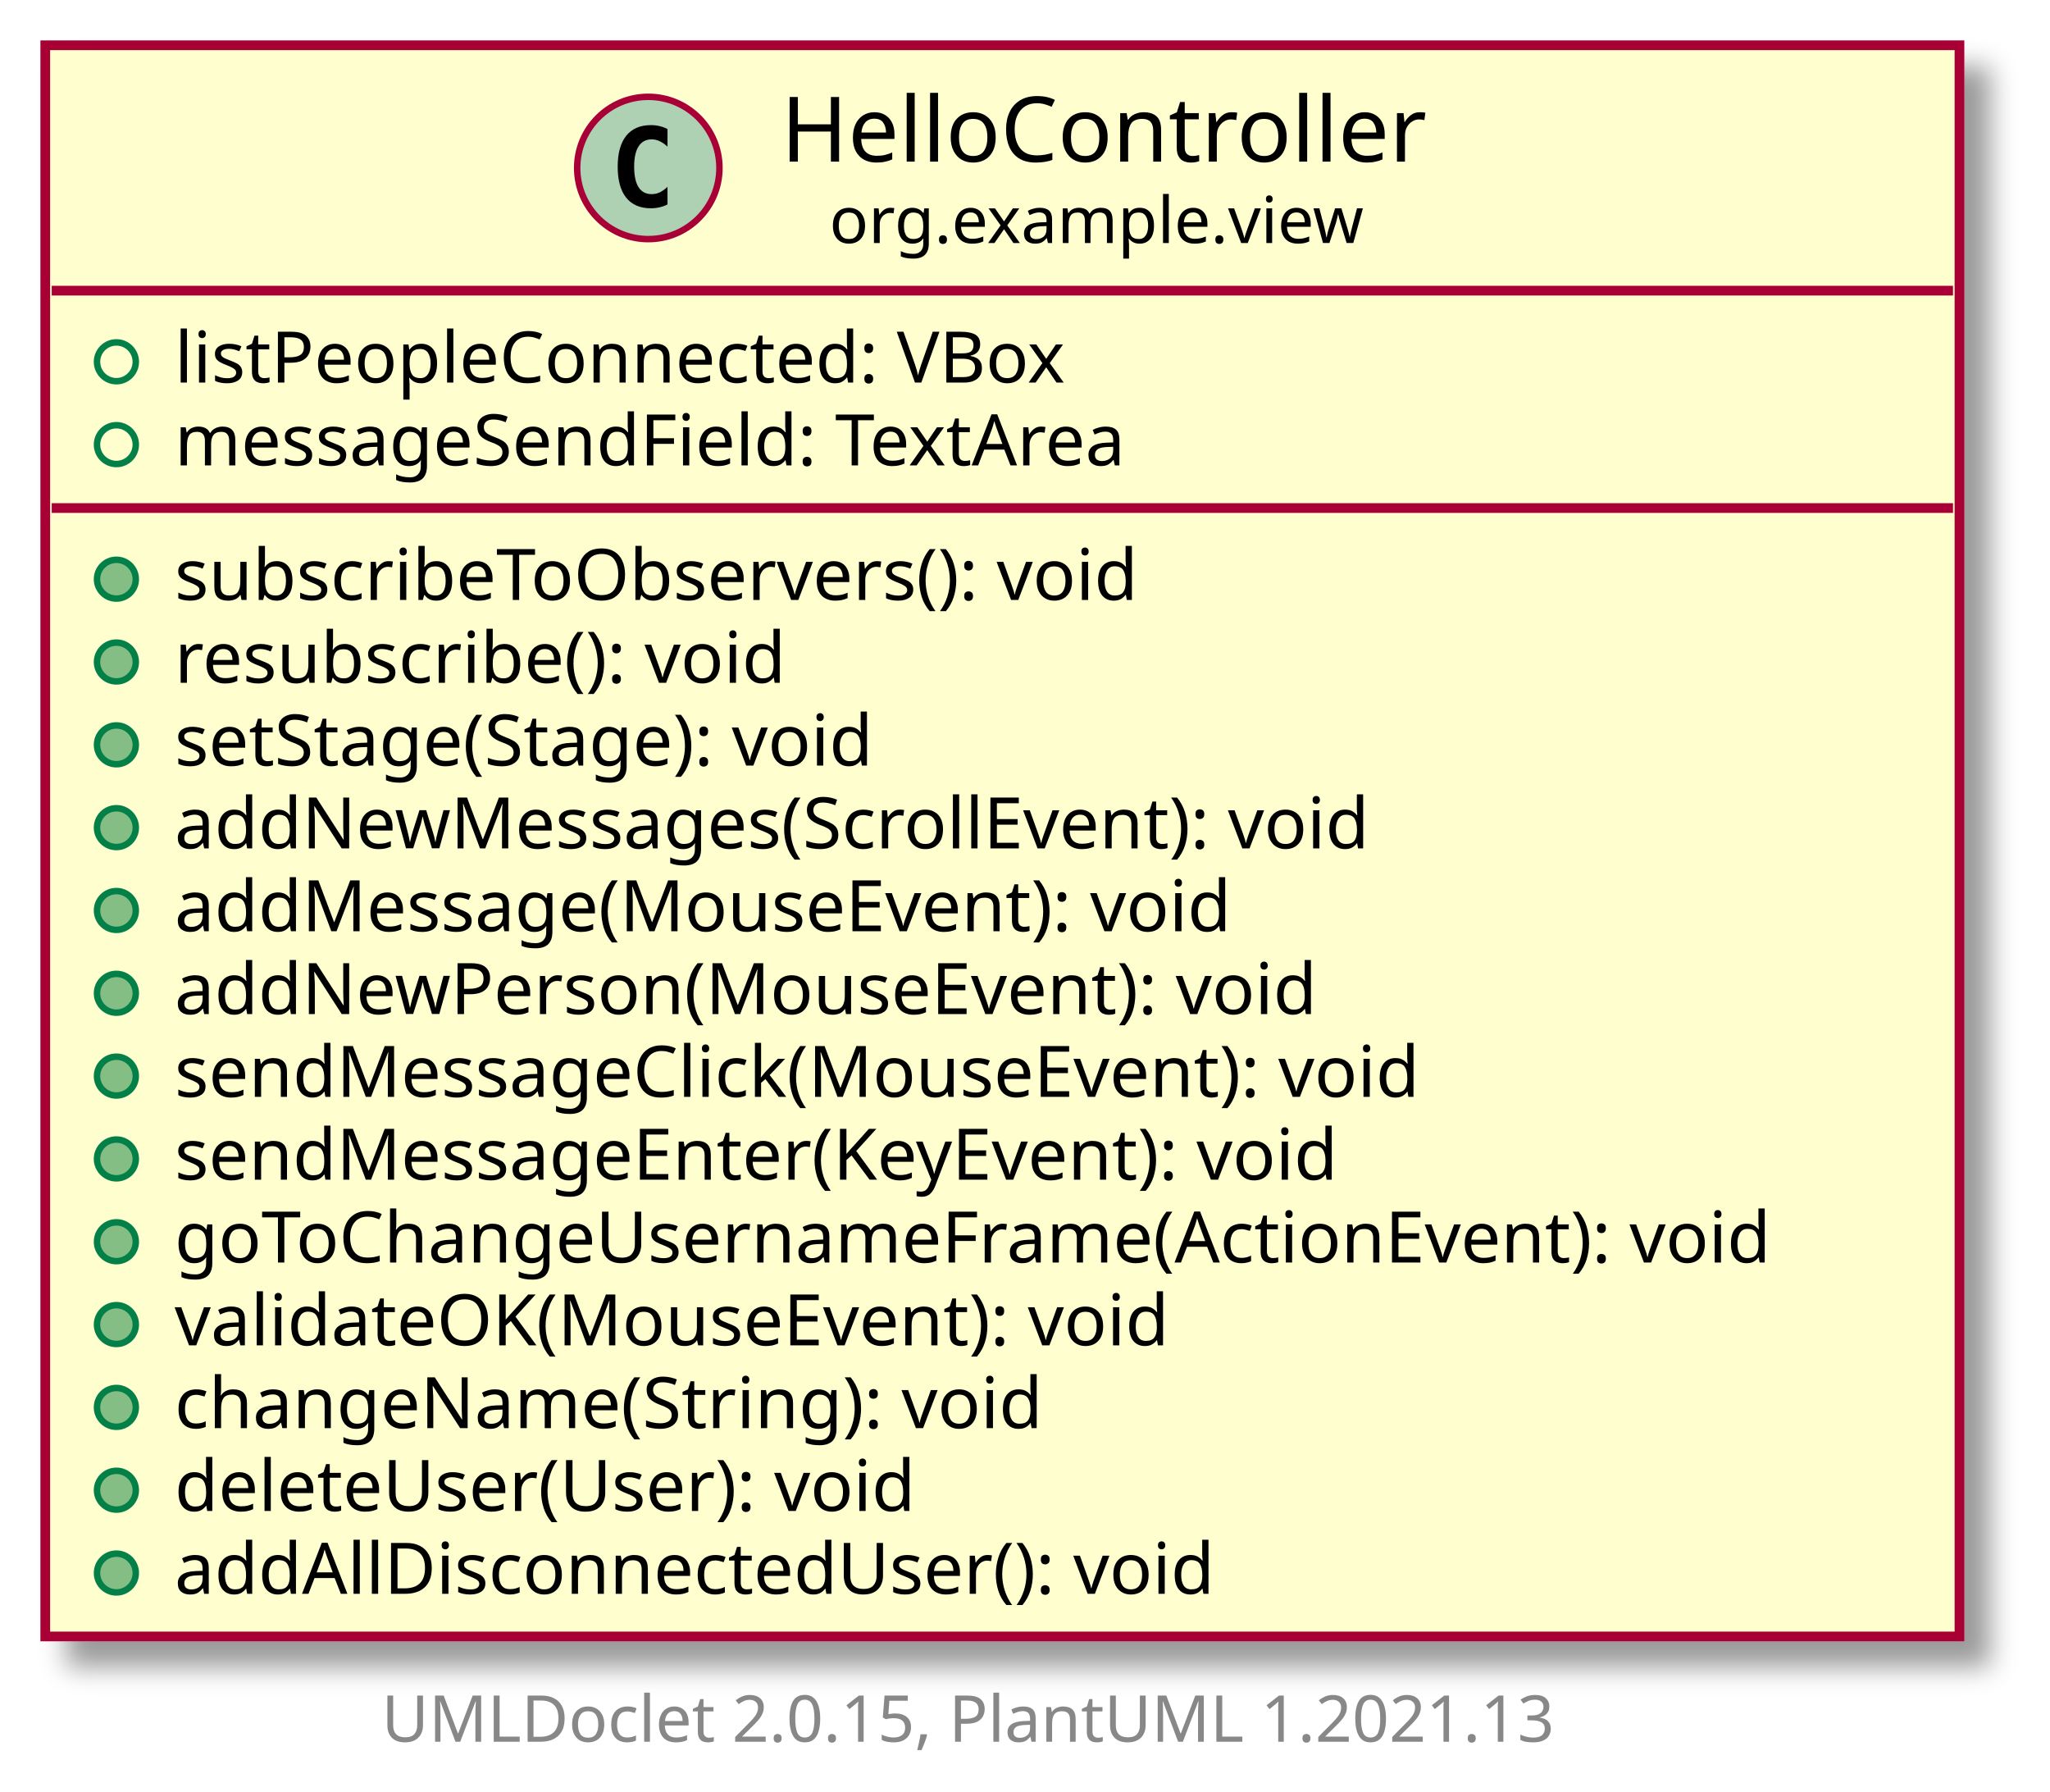
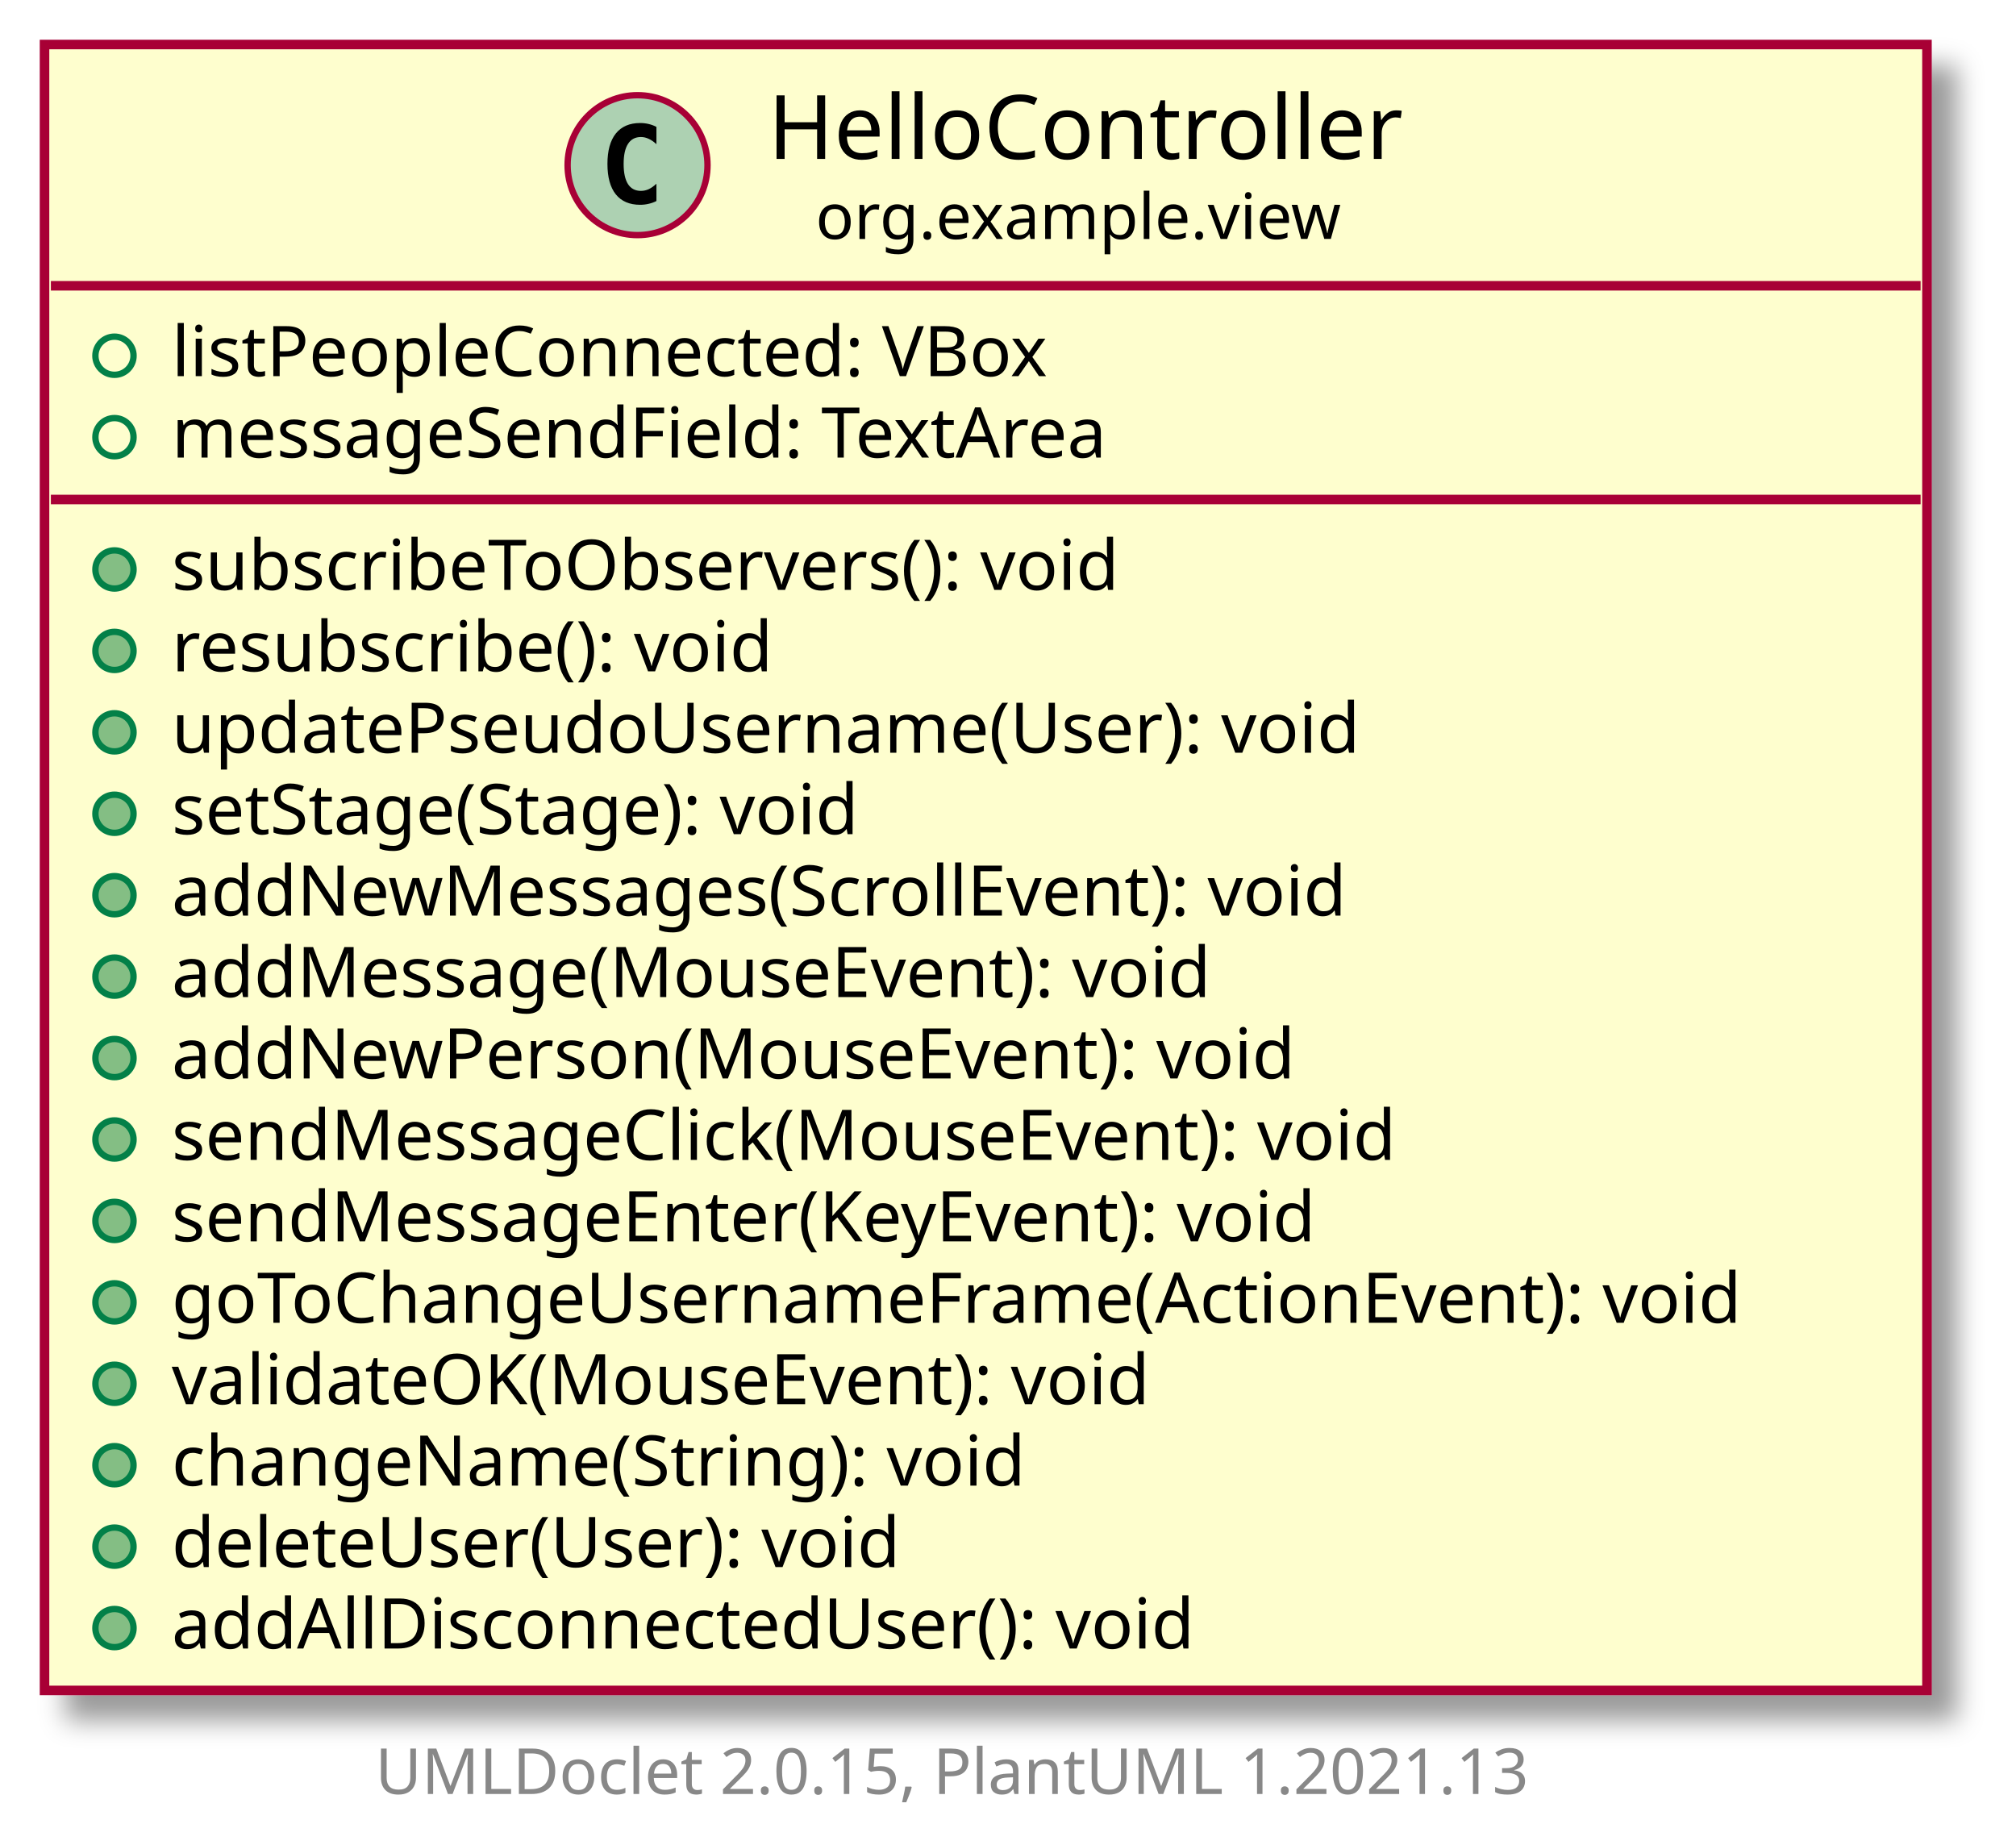
- <svg xmlns="http://www.w3.org/2000/svg" xmlns:xlink="http://www.w3.org/1999/xlink" contentScriptType="application/ecmascript" contentStyleType="text/css" height="277px" preserveAspectRatio="none" style="width:317px;height:277px;background:#FFFFFF;" version="1.1" viewBox="0 0 317 277" width="317px" zoomAndPan="magnify">
+ <svg xmlns="http://www.w3.org/2000/svg" xmlns:xlink="http://www.w3.org/1999/xlink" contentScriptType="application/ecmascript" contentStyleType="text/css" height="290px" preserveAspectRatio="none" style="width:317px;height:290px;background:#FFFFFF;" version="1.1" viewBox="0 0 317 290" width="317px" zoomAndPan="magnify">
  <defs>
-     <filter height="300%" id="f1dse2x3ezqpcc" width="300%" x="-1" y="-1">
+     <filter height="300%" id="fu7mvfiz11uiv" width="300%" x="-1" y="-1">
      <feGaussianBlur result="blurOut" stdDeviation="2.0" />
      <feColorMatrix in="blurOut" result="blurOut2" type="matrix" values="0 0 0 0 0 0 0 0 0 0 0 0 0 0 0 0 0 0 .4 0" />
      <feOffset dx="4.0" dy="4.0" in="blurOut2" result="blurOut3" />
      <feBlend in="SourceGraphic" in2="blurOut3" mode="normal" />
    </filter>
  </defs>
  <g>
    <a href="HelloController.html" target="_top" title="HelloController.html" xlink:actuate="onRequest" xlink:href="HelloController.html" xlink:show="new" xlink:title="HelloController.html" xlink:type="simple">
-       <rect codeLine="5" fill="#FEFECE" filter="url(#f1dse2x3ezqpcc)" height="246.008" id="org.example.view.HelloController" style="stroke:#A80036;stroke-width:1.5;" width="296" x="7" y="7" />
+       <rect codeLine="5" fill="#FEFECE" filter="url(#fu7mvfiz11uiv)" height="258.812" id="org.example.view.HelloController" style="stroke:#A80036;stroke-width:1.5;" width="296" x="7" y="7" />
      <ellipse cx="100.25" cy="25.969" fill="#ADD1B2" rx="11" ry="11" style="stroke:#A80036;stroke-width:1.0;" />
      <path d="M103.219,31.609 Q102.641,31.906 102,32.047 Q101.359,32.203 100.656,32.203 Q98.156,32.203 96.828,30.562 Q95.516,28.906 95.516,25.781 Q95.516,22.656 96.828,21 Q98.156,19.344 100.656,19.344 Q101.359,19.344 102,19.5 Q102.656,19.656 103.219,19.953 L103.219,22.672 Q102.594,22.094 102,21.828 Q101.406,21.547 100.781,21.547 Q99.438,21.547 98.75,22.625 Q98.062,23.688 98.062,25.781 Q98.062,27.875 98.75,28.953 Q99.438,30.016 100.781,30.016 Q101.406,30.016 102,29.75 Q102.594,29.469 103.219,28.891 L103.219,31.609 Z " fill="#000000" />
      <text fill="#000000" font-family="sans-serif" font-size="14" lengthAdjust="spacing" textLength="101" x="120.75" y="24.995">HelloController</text>
      <text fill="#000000" font-family="sans-serif" font-size="10" lengthAdjust="spacing" textLength="86" x="128.25" y="37.579">org.example.view</text>
      <line style="stroke:#A80036;stroke-width:1.5;" x1="8" x2="302" y1="44.938" y2="44.938" />
      <ellipse cx="18" cy="55.938" rx="3" ry="3" style="stroke:#038048;stroke-width:1.0;fill:none;" />
      <text fill="#000000" font-family="sans-serif" font-size="11" lengthAdjust="spacing" textLength="151" x="27" y="59.148">listPeopleConnected: VBox</text>
      <ellipse cx="18" cy="68.742" rx="3" ry="3" style="stroke:#038048;stroke-width:1.0;fill:none;" />
      <text fill="#000000" font-family="sans-serif" font-size="11" lengthAdjust="spacing" textLength="166" x="27" y="71.953">messageSendField: TextArea</text>
      <line style="stroke:#A80036;stroke-width:1.5;" x1="8" x2="302" y1="78.547" y2="78.547" />
      <ellipse cx="18" cy="89.547" fill="#84BE84" rx="3" ry="3" style="stroke:#038048;stroke-width:1.0;" />
      <text fill="#000000" font-family="sans-serif" font-size="11" lengthAdjust="spacing" textLength="169" x="27" y="92.757">subscribeToObservers(): void</text>
      <ellipse cx="18" cy="102.352" fill="#84BE84" rx="3" ry="3" style="stroke:#038048;stroke-width:1.0;" />
      <text fill="#000000" font-family="sans-serif" font-size="11" lengthAdjust="spacing" textLength="107" x="27" y="105.562">resubscribe(): void</text>
      <ellipse cx="18" cy="115.156" fill="#84BE84" rx="3" ry="3" style="stroke:#038048;stroke-width:1.0;" />
-       <text fill="#000000" font-family="sans-serif" font-size="11" lengthAdjust="spacing" textLength="123" x="27" y="118.367">setStage(Stage): void</text>
+       <text fill="#000000" font-family="sans-serif" font-size="11" lengthAdjust="spacing" textLength="206" x="27" y="118.367">updatePseudoUsername(User): void</text>
      <ellipse cx="18" cy="127.961" fill="#84BE84" rx="3" ry="3" style="stroke:#038048;stroke-width:1.0;" />
-       <text fill="#000000" font-family="sans-serif" font-size="11" lengthAdjust="spacing" textLength="205" x="27" y="131.171">addNewMessages(ScrollEvent): void</text>
+       <text fill="#000000" font-family="sans-serif" font-size="11" lengthAdjust="spacing" textLength="123" x="27" y="131.171">setStage(Stage): void</text>
      <ellipse cx="18" cy="140.766" fill="#84BE84" rx="3" ry="3" style="stroke:#038048;stroke-width:1.0;" />
-       <text fill="#000000" font-family="sans-serif" font-size="11" lengthAdjust="spacing" textLength="179" x="27" y="143.976">addMessage(MouseEvent): void</text>
+       <text fill="#000000" font-family="sans-serif" font-size="11" lengthAdjust="spacing" textLength="205" x="27" y="143.976">addNewMessages(ScrollEvent): void</text>
      <ellipse cx="18" cy="153.57" fill="#84BE84" rx="3" ry="3" style="stroke:#038048;stroke-width:1.0;" />
-       <text fill="#000000" font-family="sans-serif" font-size="11" lengthAdjust="spacing" textLength="192" x="27" y="156.781">addNewPerson(MouseEvent): void</text>
+       <text fill="#000000" font-family="sans-serif" font-size="11" lengthAdjust="spacing" textLength="179" x="27" y="156.781">addMessage(MouseEvent): void</text>
      <ellipse cx="18" cy="166.375" fill="#84BE84" rx="3" ry="3" style="stroke:#038048;stroke-width:1.0;" />
-       <text fill="#000000" font-family="sans-serif" font-size="11" lengthAdjust="spacing" textLength="212" x="27" y="169.585">sendMessageClick(MouseEvent): void</text>
+       <text fill="#000000" font-family="sans-serif" font-size="11" lengthAdjust="spacing" textLength="192" x="27" y="169.585">addNewPerson(MouseEvent): void</text>
      <ellipse cx="18" cy="179.18" fill="#84BE84" rx="3" ry="3" style="stroke:#038048;stroke-width:1.0;" />
-       <text fill="#000000" font-family="sans-serif" font-size="11" lengthAdjust="spacing" textLength="199" x="27" y="182.39">sendMessageEnter(KeyEvent): void</text>
+       <text fill="#000000" font-family="sans-serif" font-size="11" lengthAdjust="spacing" textLength="212" x="27" y="182.39">sendMessageClick(MouseEvent): void</text>
      <ellipse cx="18" cy="191.984" fill="#84BE84" rx="3" ry="3" style="stroke:#038048;stroke-width:1.0;" />
-       <text fill="#000000" font-family="sans-serif" font-size="11" lengthAdjust="spacing" textLength="270" x="27" y="195.195">goToChangeUsernameFrame(ActionEvent): void</text>
+       <text fill="#000000" font-family="sans-serif" font-size="11" lengthAdjust="spacing" textLength="199" x="27" y="195.195">sendMessageEnter(KeyEvent): void</text>
      <ellipse cx="18" cy="204.789" fill="#84BE84" rx="3" ry="3" style="stroke:#038048;stroke-width:1.0;" />
-       <text fill="#000000" font-family="sans-serif" font-size="11" lengthAdjust="spacing" textLength="167" x="27" y="208">validateOK(MouseEvent): void</text>
+       <text fill="#000000" font-family="sans-serif" font-size="11" lengthAdjust="spacing" textLength="270" x="27" y="208">goToChangeUsernameFrame(ActionEvent): void</text>
      <ellipse cx="18" cy="217.594" fill="#84BE84" rx="3" ry="3" style="stroke:#038048;stroke-width:1.0;" />
-       <text fill="#000000" font-family="sans-serif" font-size="11" lengthAdjust="spacing" textLength="147" x="27" y="220.804">changeName(String): void</text>
+       <text fill="#000000" font-family="sans-serif" font-size="11" lengthAdjust="spacing" textLength="167" x="27" y="220.804">validateOK(MouseEvent): void</text>
      <ellipse cx="18" cy="230.398" fill="#84BE84" rx="3" ry="3" style="stroke:#038048;stroke-width:1.0;" />
-       <text fill="#000000" font-family="sans-serif" font-size="11" lengthAdjust="spacing" textLength="128" x="27" y="233.609">deleteUser(User): void</text>
+       <text fill="#000000" font-family="sans-serif" font-size="11" lengthAdjust="spacing" textLength="147" x="27" y="233.609">changeName(String): void</text>
      <ellipse cx="18" cy="243.203" fill="#84BE84" rx="3" ry="3" style="stroke:#038048;stroke-width:1.0;" />
-       <text fill="#000000" font-family="sans-serif" font-size="11" lengthAdjust="spacing" textLength="176" x="27" y="246.414">addAllDisconnectedUser(): void</text>
+       <text fill="#000000" font-family="sans-serif" font-size="11" lengthAdjust="spacing" textLength="128" x="27" y="246.414">deleteUser(User): void</text>
+       <ellipse cx="18" cy="256.008" fill="#84BE84" rx="3" ry="3" style="stroke:#038048;stroke-width:1.0;" />
+       <text fill="#000000" font-family="sans-serif" font-size="11" lengthAdjust="spacing" textLength="176" x="27" y="259.218">addAllDisconnectedUser(): void</text>
    </a>
-     <text fill="#888888" font-family="sans-serif" font-size="10" lengthAdjust="spacing" textLength="192" x="59" y="269.29">UMLDoclet 2.0.15, PlantUML 1.2021.13</text>
+     <text fill="#888888" font-family="sans-serif" font-size="10" lengthAdjust="spacing" textLength="192" x="59" y="282.095">UMLDoclet 2.0.15, PlantUML 1.2021.13</text>
  </g>
</svg>
